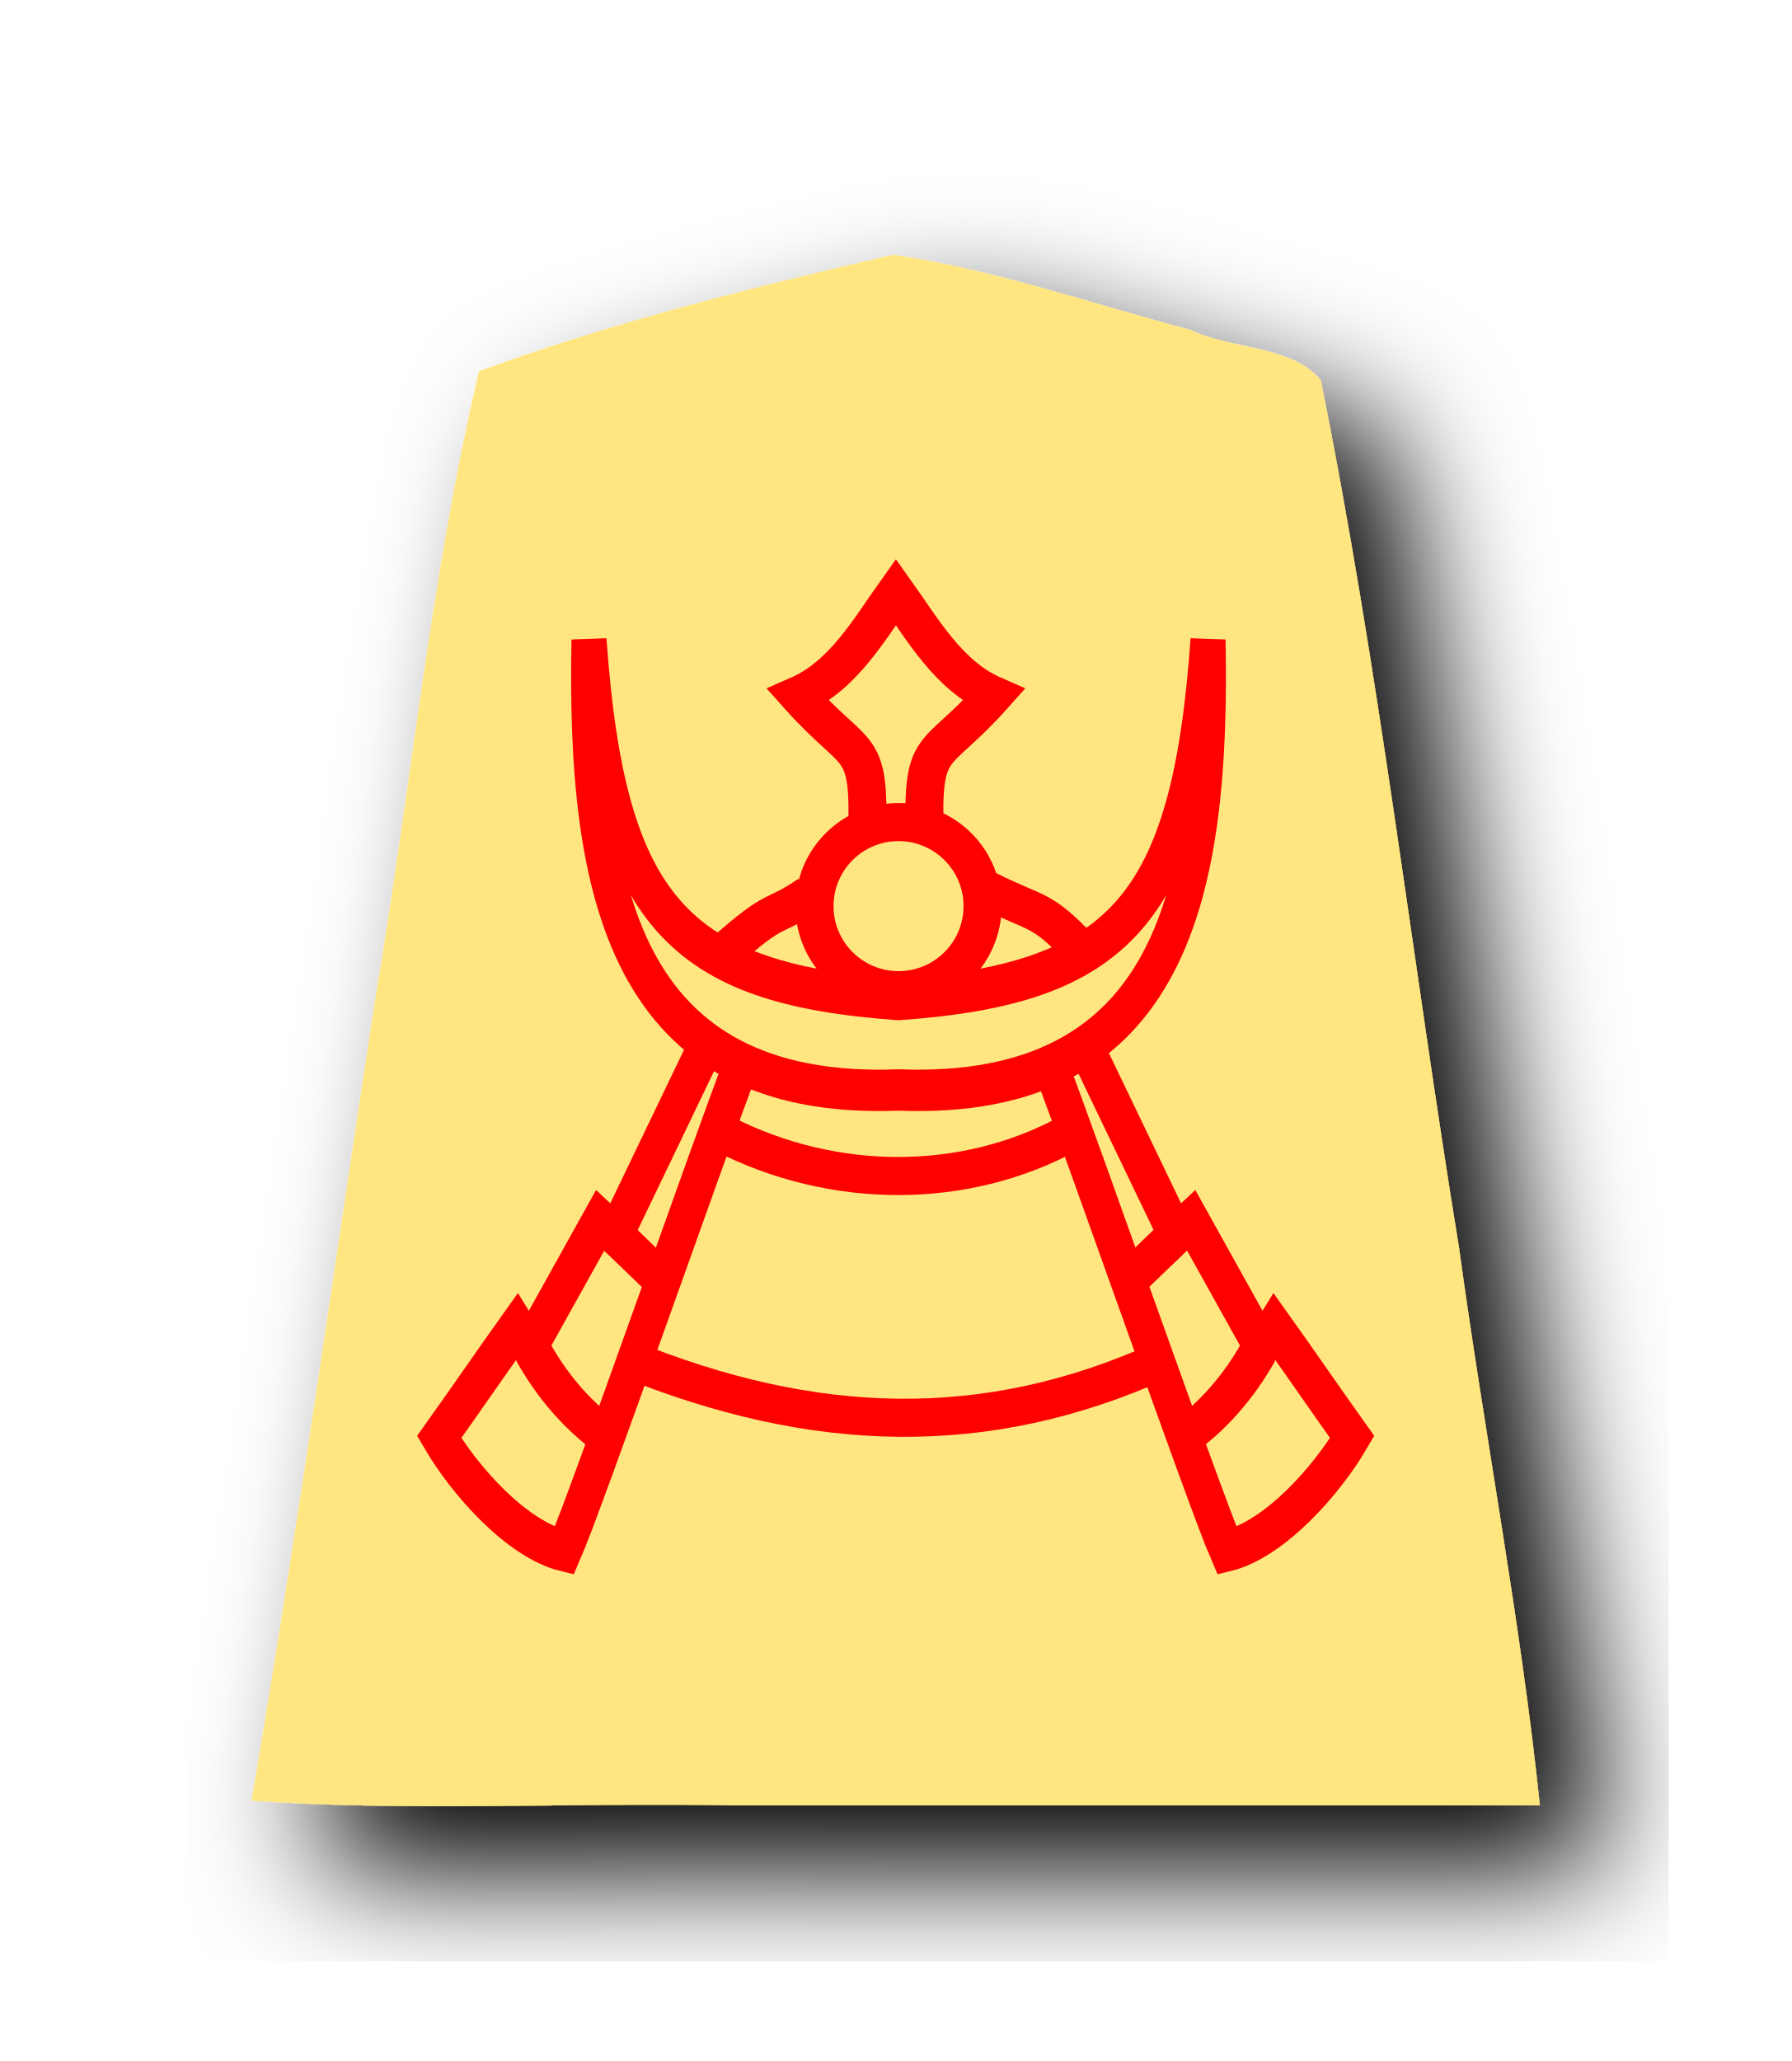
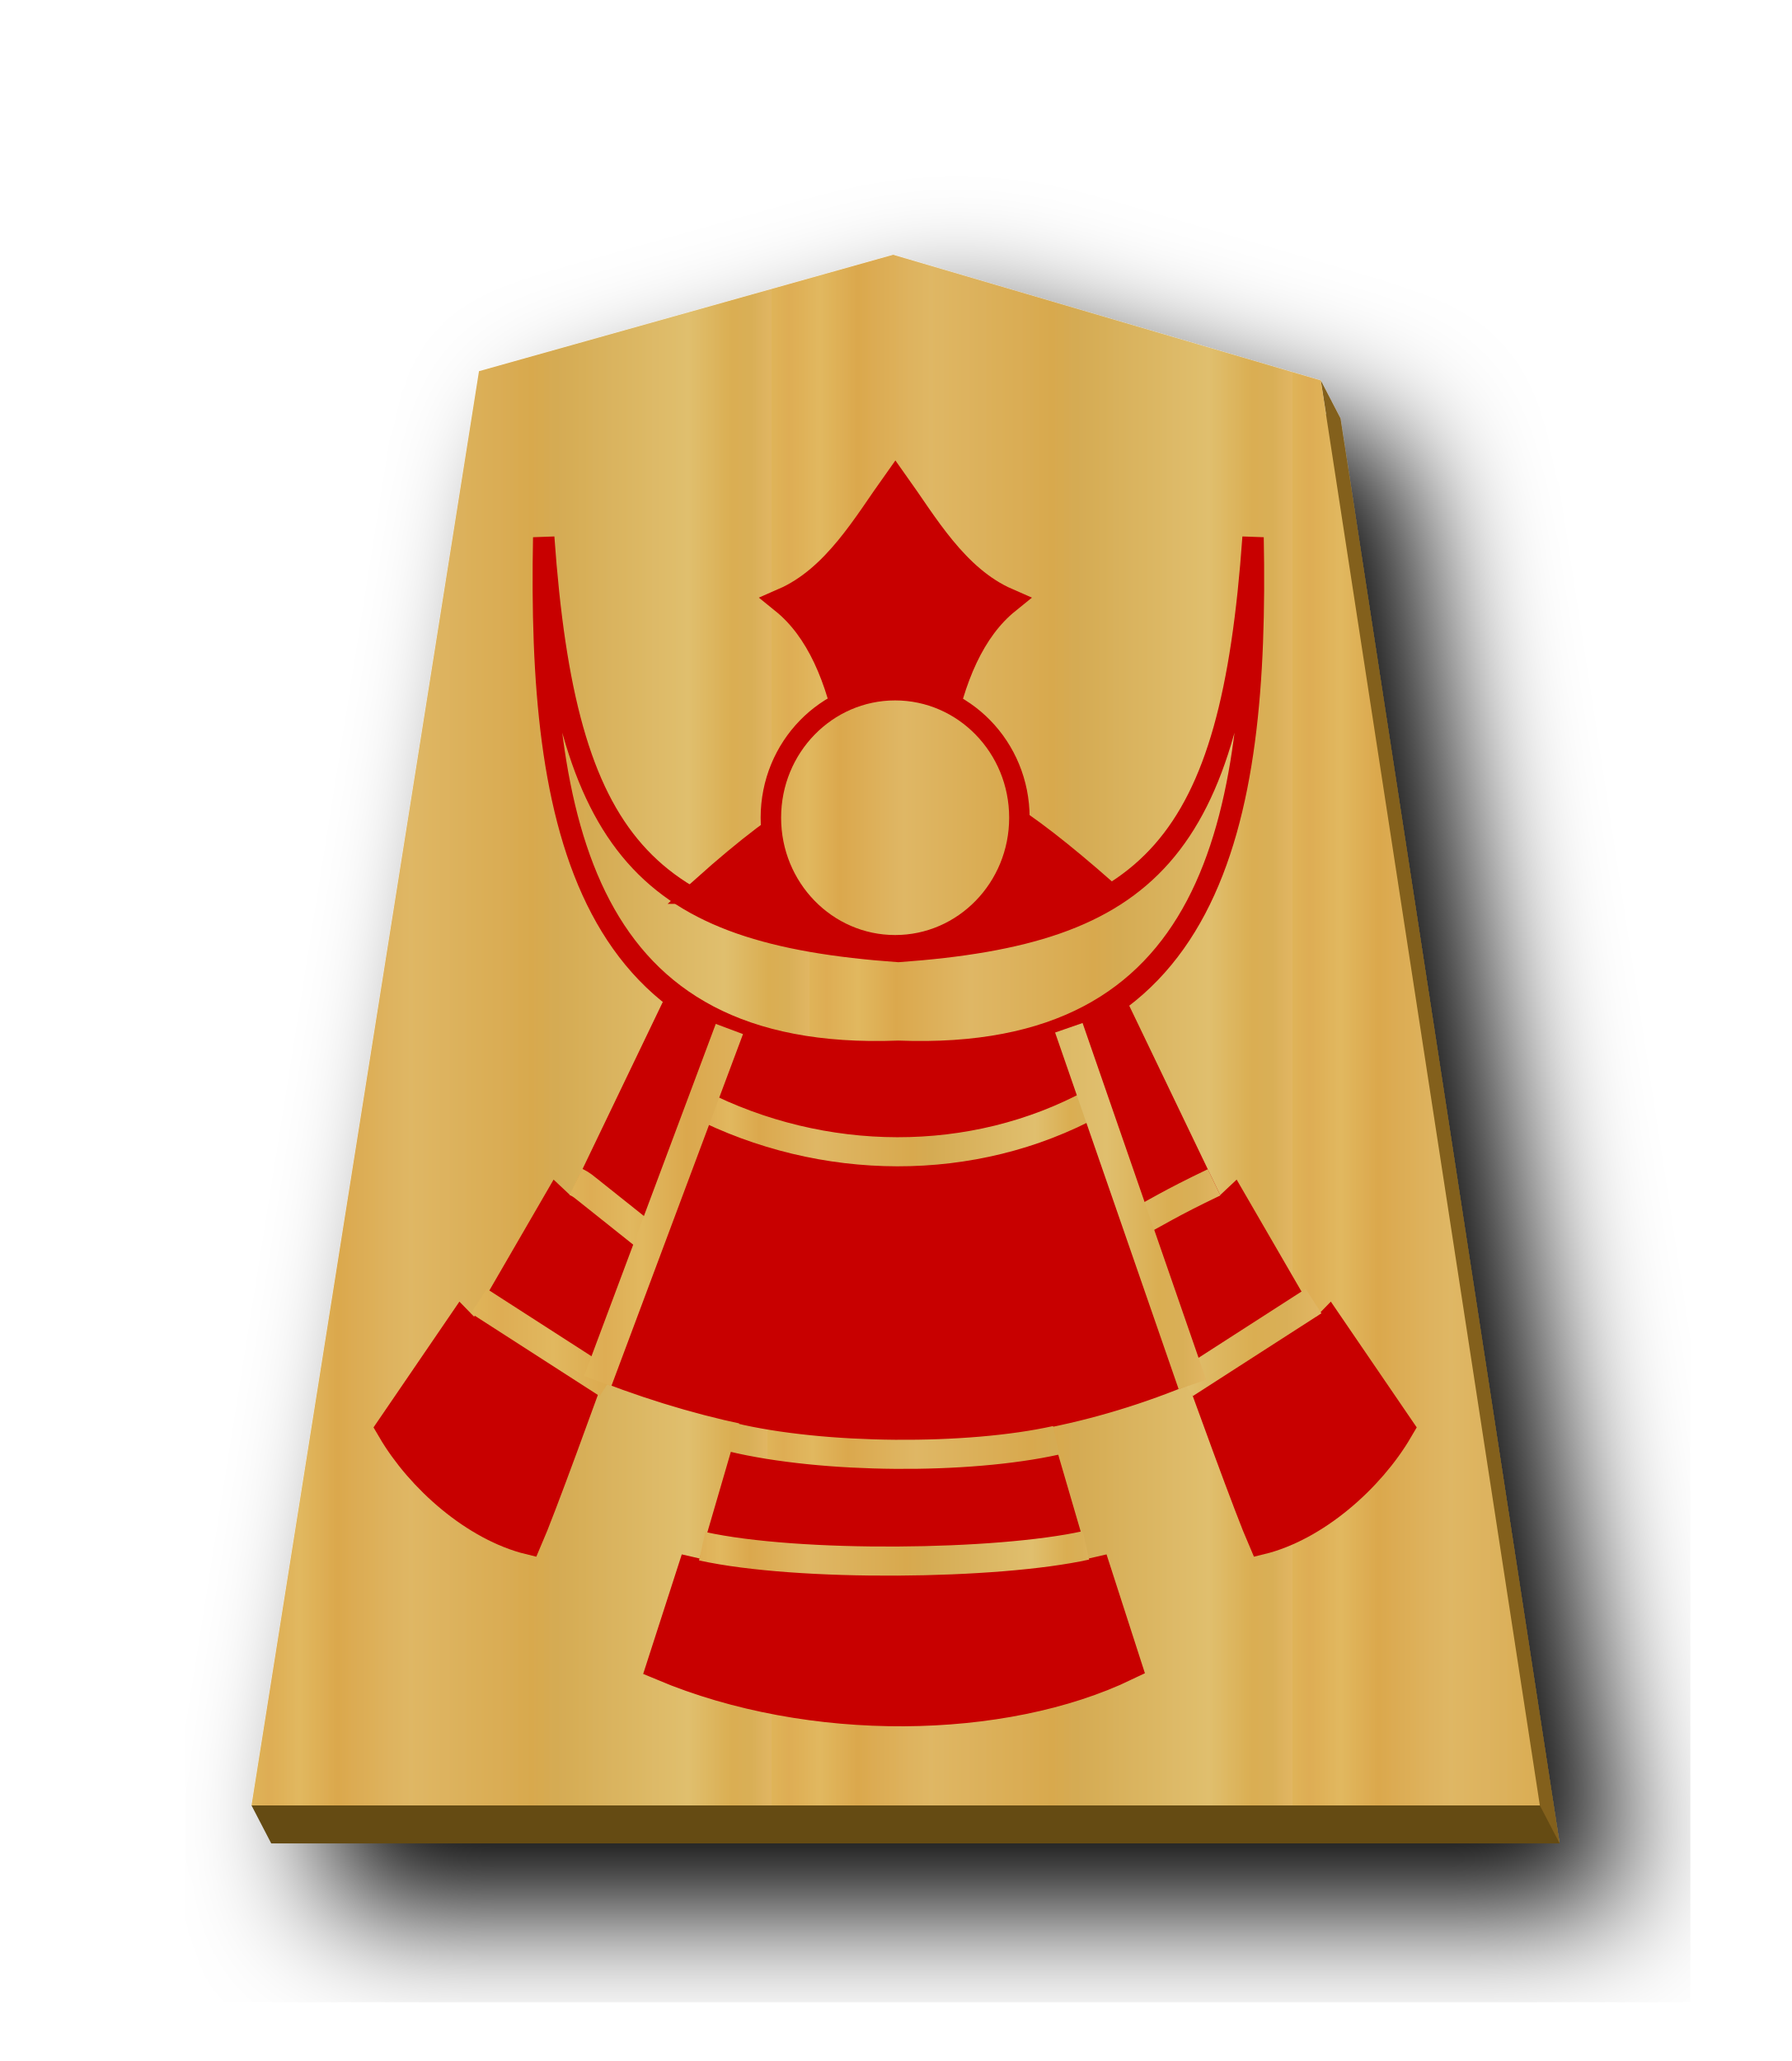
- <svg xmlns="http://www.w3.org/2000/svg" width="52.157" height="60" version="1.1" id="svg1717">
+ <svg xmlns="http://www.w3.org/2000/svg" xmlns:xlink="http://www.w3.org/1999/xlink" width="52.157" height="60" version="1.1" id="svg1717">
  <defs id="defs1721">
    <filter style="color-interpolation-filters:sRGB" id="filter1552">
      <feFlood flood-opacity="0.498" flood-color="rgb(0,0,0)" result="flood" id="feFlood1542" />
      <feComposite in="flood" in2="SourceGraphic" operator="in" result="composite1" id="feComposite1544" />
      <feGaussianBlur in="composite1" stdDeviation="2.5" result="blur" id="feGaussianBlur1546" />
      <feOffset dx="4.57967e-15" dy="4.41314e-15" result="offset" id="feOffset1548" />
      <feComposite in="SourceGraphic" in2="offset" operator="over" result="composite2" id="feComposite1550" />
    </filter>
    <filter style="color-interpolation-filters:sRGB" id="filter1540">
      <feFlood flood-opacity="0.498" flood-color="rgb(0,0,0)" result="flood" id="feFlood1530" />
      <feComposite in="flood" in2="SourceGraphic" operator="in" result="composite1" id="feComposite1532" />
      <feGaussianBlur in="composite1" stdDeviation="2.5" result="blur" id="feGaussianBlur1534" />
      <feOffset dx="4.57967e-15" dy="4.41314e-15" result="offset" id="feOffset1536" />
      <feComposite in="SourceGraphic" in2="offset" operator="over" result="composite2" id="feComposite1538" />
    </filter>
    <filter id="drop-shadow-9">
      <feGaussianBlur in="SourceAlpha" result="blur" stdDeviation="2" id="feGaussianBlur5056" />
      <feOffset result="offsetBlur" dx="2" dy="2" id="feOffset5058" />
      <feBlend in="SourceGraphic" in2="offsetBlur" mode="normal" id="feBlend5060" />
    </filter>
    <filter id="drop-shadow-2">
      <feGaussianBlur in="SourceAlpha" result="blur" stdDeviation="2" id="feGaussianBlur6807" />
      <feOffset result="offsetBlur" dx="2" dy="2" id="feOffset6809" />
      <feBlend in="SourceGraphic" in2="offsetBlur" mode="normal" id="feBlend6811" />
    </filter>
    <filter id="drop-shadow-2-8">
      <feGaussianBlur in="SourceAlpha" result="blur" stdDeviation="2" id="feGaussianBlur6807-2" />
      <feOffset result="offsetBlur" dx="2" dy="2" id="feOffset6809-8" />
      <feBlend in="SourceGraphic" in2="offsetBlur" mode="normal" id="feBlend6811-0" />
    </filter>
    <filter id="drop-shadow-6">
      <feGaussianBlur in="SourceAlpha" result="blur" stdDeviation="2" id="feGaussianBlur5056-9" />
      <feOffset result="offsetBlur" dx="2" dy="2" id="feOffset5058-0" />
      <feBlend in="SourceGraphic" in2="offsetBlur" mode="normal" id="feBlend5060-9" />
    </filter>
    <filter id="drop-shadow-27">
      <feGaussianBlur in="SourceAlpha" result="blur" stdDeviation="2" id="feGaussianBlur5056-5" />
      <feOffset result="offsetBlur" dx="2" dy="2" id="feOffset5058-6" />
      <feBlend in="SourceGraphic" in2="offsetBlur" mode="normal" id="feBlend5060-96" />
    </filter>
    <filter id="drop-shadow-2-88">
      <feGaussianBlur in="SourceAlpha" result="blur" stdDeviation="2" id="feGaussianBlur6807-1" />
      <feOffset result="offsetBlur" dx="2" dy="2" id="feOffset6809-5" />
      <feBlend in="SourceGraphic" in2="offsetBlur" mode="normal" id="feBlend6811-7" />
    </filter>
    <filter id="drop-shadow-2-6">
      <feGaussianBlur in="SourceAlpha" result="blur" stdDeviation="2" id="feGaussianBlur6807-4" />
      <feOffset result="offsetBlur" dx="2" dy="2" id="feOffset6809-6" />
      <feBlend in="SourceGraphic" in2="offsetBlur" mode="normal" id="feBlend6811-8" />
    </filter>
    <filter id="drop-shadow-62">
      <feGaussianBlur in="SourceAlpha" result="blur" stdDeviation="2" id="feGaussianBlur5056-7" />
      <feOffset result="offsetBlur" dx="2" dy="2" id="feOffset5058-9" />
      <feBlend in="SourceGraphic" in2="offsetBlur" mode="normal" id="feBlend5060-1" />
    </filter>
    <filter id="drop-shadow-1">
      <feGaussianBlur in="SourceAlpha" result="blur" stdDeviation="2" id="feGaussianBlur5056-0" />
      <feOffset result="offsetBlur" dx="2" dy="2" id="feOffset5058-7" />
      <feBlend in="SourceGraphic" in2="offsetBlur" mode="normal" id="feBlend5060-4" />
    </filter>
    <filter id="drop-shadow-2-67">
      <feGaussianBlur in="SourceAlpha" result="blur" stdDeviation="2" id="feGaussianBlur6807-7" />
      <feOffset result="offsetBlur" dx="2" dy="2" id="feOffset6809-4" />
      <feBlend in="SourceGraphic" in2="offsetBlur" mode="normal" id="feBlend6811-74" />
    </filter>
    <filter id="drop-shadow-2-86">
      <feGaussianBlur in="SourceAlpha" result="blur" stdDeviation="2" id="feGaussianBlur6807-6" />
      <feOffset result="offsetBlur" dx="2" dy="2" id="feOffset6809-9" />
      <feBlend in="SourceGraphic" in2="offsetBlur" mode="normal" id="feBlend6811-1" />
    </filter>
    <filter id="drop-shadow-22">
      <feGaussianBlur in="SourceAlpha" result="blur" stdDeviation="2" id="feGaussianBlur5056-0-5" />
      <feOffset result="offsetBlur" dx="2" dy="2" id="feOffset5058-0-0" />
      <feBlend in="SourceGraphic" in2="offsetBlur" mode="normal" id="feBlend5060-0" />
    </filter>
+     <linearGradient id="linearGradient12530">
+       <stop style="stop-color:#dfb459;stop-opacity:1" offset="0" id="stop12526" />
+       <stop id="stop16843" offset="0.033" style="stop-color:#dead54;stop-opacity:1" />
+       <stop id="stop12556" offset="0.093" style="stop-color:#e1b85f;stop-opacity:1" />
+       <stop id="stop12532" offset="0.165" style="stop-color:#dba84d;stop-opacity:1" />
+       <stop style="stop-color:#dfb765;stop-opacity:1" offset="0.305" id="stop12564" />
+       <stop style="stop-color:#d8a94e;stop-opacity:1" offset="0.539" id="stop12558" />
+       <stop id="stop12562" offset="0.586" style="stop-color:#d5ab53;stop-opacity:1" />
+       <stop style="stop-color:#e0bf6e;stop-opacity:1" offset="0.84" id="stop12534" />
+       <stop id="stop16845" offset="0.924" style="stop-color:#daae52;stop-opacity:1" />
+       <stop id="stop12560" offset="0.962" style="stop-color:#d9af57;stop-opacity:1" />
+       <stop style="stop-color:#e1b663;stop-opacity:1" offset="1" id="stop12528" />
+     </linearGradient>
+     <filter id="drop-shadow-6-9">
+       <feGaussianBlur in="SourceAlpha" result="blur" stdDeviation="2" id="feGaussianBlur5056-9-0" />
+       <feOffset result="offsetBlur" dx="2" dy="2" id="feOffset5058-0-2" />
+       <feBlend in="SourceGraphic" in2="offsetBlur" mode="normal" id="feBlend5060-9-0" />
+     </filter>
+     <linearGradient xlink:href="#linearGradient12530" id="linearGradient59009" x1="-30.849" y1="30.267" x2="-14.721" y2="30.267" gradientUnits="userSpaceOnUse" spreadMethod="repeat" />
+     <filter id="drop-shadow-5">
+       <feGaussianBlur in="SourceAlpha" result="blur" stdDeviation="2" id="feGaussianBlur5056-6" />
+       <feOffset result="offsetBlur" dx="2" dy="2" id="feOffset5058-2" />
+       <feBlend in="SourceGraphic" in2="offsetBlur" mode="normal" id="feBlend5060-8" />
+     </filter>
+     <filter id="drop-shadow-5-3">
+       <feGaussianBlur in="SourceAlpha" result="blur" stdDeviation="2" id="feGaussianBlur5056-6-0" />
+       <feOffset result="offsetBlur" dx="2" dy="2" id="feOffset5058-2-5" />
+       <feBlend in="SourceGraphic" in2="offsetBlur" mode="normal" id="feBlend5060-8-2" />
+     </filter>
+     <linearGradient xlink:href="#linearGradient12530" id="linearGradient64306" x1="9.1" y1="23.825" x2="22.307" y2="23.825" gradientUnits="userSpaceOnUse" spreadMethod="repeat" />
+     <linearGradient xlink:href="#linearGradient12530" id="linearGradient64314" x1="-34.461" y1="223.715" x2="230.344" y2="223.715" gradientUnits="userSpaceOnUse" spreadMethod="repeat" />
+     <linearGradient xlink:href="#linearGradient12530" id="linearGradient64372" x1="7.714" y1="45.248" x2="19.853" y2="45.248" gradientUnits="userSpaceOnUse" spreadMethod="repeat" />
+     <linearGradient xlink:href="#linearGradient12530" id="linearGradient64374" x1="8.13" y1="42.128" x2="22.351" y2="42.128" gradientUnits="userSpaceOnUse" spreadMethod="repeat" />
+     <linearGradient xlink:href="#linearGradient12530" id="linearGradient64376" x1="303.244" y1="93.368" x2="332.257" y2="93.368" gradientUnits="userSpaceOnUse" />
+     <linearGradient xlink:href="#linearGradient12530" id="linearGradient64378" x1="305.241" y1="90.705" x2="327.624" y2="90.705" gradientUnits="userSpaceOnUse" />
+     <linearGradient xlink:href="#linearGradient12530" id="linearGradient64380" x1="304.947" y1="93.29" x2="326.339" y2="93.29" gradientUnits="userSpaceOnUse" />
+     <linearGradient xlink:href="#linearGradient12530" id="linearGradient64382" x1="277.179" y1="142.935" x2="291.253" y2="142.935" gradientUnits="userSpaceOnUse" />
  </defs>
  <filter id="drop-shadow">
    <feGaussianBlur in="SourceAlpha" result="blur" stdDeviation="2" id="feGaussianBlur1692" />
    <feOffset result="offsetBlur" dx="2" dy="2" id="feOffset1694" />
    <feBlend in="SourceGraphic" in2="offsetBlur" mode="normal" id="feBlend1696" />
  </filter>
-   <g style="display:inline" id="g8035" transform="translate(-176.1826,-13.83167)">
-     <g style="display:inline;fill:#ffe680;fill-opacity:1;filter:url(#drop-shadow-22)" id="g5079-7" transform="matrix(0.9393427,0,0,0.9393427,212.483,15.38961)">
-       <path style="fill:#ffe680;fill-opacity:1" id="path5063-6" d="m -10.96,6.237 c -4.319,1 -8.69,2.088 -12.838,3.608 -1.492,6.331 -2.103,12.88 -3.191,19.305 -1.285,8.332 -2.439,16.689 -3.86,24.997 4.847,0.346 10,0.05 14.963,0.148 H 9.085 c -0.585,-5.657 -1.718,-11.523 -2.502,-17.26 -1.462,-8.96 -2.486,-18.012 -4.288,-26.903 -0.885,-1.093 -2.799,-0.957 -4.037,-1.564 -3.053,-0.81 -6.099,-1.875 -9.218,-2.332 z" />
+   <g transform="matrix(0.9393427,0,0,0.9393427,36.30043,1.557944)" id="g5079-7" style="display:inline;fill:#fecb00;fill-opacity:1;filter:url(#drop-shadow-22)">
+     <path style="fill:#83611c;fill-opacity:1;stroke-width:0.939" d="M 26.58 8.521 L 14.52 11.91 L 7.896 53.664 L 45.408 53.664 L 39.031 12.182 L 38.457 11.076 L 38.611 12.059 L 26.58 8.521 z " transform="matrix(1.064574,0,0,1.064574,-38.6445,-1.658547)" id="path59011" />
+     <path d="m -10.96,6.237 -12.838,3.608 -7.051,44.45 39.934,2.8e-5 -6.79,-44.163 z" id="path5063-6" style="fill:url(#linearGradient59009);fill-opacity:1;" />
+   </g>
+   <path style="fill:#654b13;stroke:none;stroke-width:1px;stroke-linecap:butt;stroke-linejoin:miter;stroke-opacity:1;fill-opacity:1" d="M 7.897,53.665 7.323,52.56 l 37.512,2.6e-5 0.575,1.105 z" id="path59015" />
+   <g transform="translate(-0.01614613,-0.01941934)" id="g64186">
+     <g style="display:inline;stroke-width:1;stroke-miterlimit:4;stroke-dasharray:none" transform="matrix(0.8466389,0,0,0.8466389,-240.9953,-43.85038)" id="g4765-8-0">
+       <g style="stroke-width:1;stroke-miterlimit:4;stroke-dasharray:none" id="g4749-0-5">
+         <g style="stroke-width:1;stroke-miterlimit:4;stroke-dasharray:none" transform="translate(-0.1909194)" id="g4698-6-3">
+           <g id="g4642-5-8" transform="translate(31.46625,-52.3259)" style="stroke:#000000;stroke-width:1;stroke-miterlimit:4;stroke-dasharray:none">
+             <path transform="matrix(0.8817882,0,0,0.8893486,33.59414,15.21736)" id="path4543-7-5-5" d="m 282.83,136.555 c 0.204,-5.886 -0.282,-11.142 -3.009,-13.33 2.021,-0.874 3.211,-2.979 4.365,-4.579 1.153,1.599 2.344,3.705 4.365,4.579 -2.727,2.187 -3.213,7.444 -3.009,13.33 v 4e-5 c -0.479,0.154 -0.912,0.23 -1.356,0.233 -0.444,-0.003 -0.877,-0.079 -1.356,-0.233 z" style="fill:#c80000;stroke:#c80000;stroke-width:1;stroke-linecap:butt;stroke-linejoin:miter;stroke-miterlimit:4;stroke-dasharray:none;stroke-opacity:1;fill-opacity:1" />
+             <path id="path4545-5-5" d="M 97.159,111.627 C 94.395,233.017 116.773,335.819 275.143,330.702 433.513,335.819 455.891,233.017 453.127,111.627 442.062,243.914 401.615,279.031 275.143,286.665 148.672,279.031 108.224,243.914 97.159,111.627 Z" style="fill:url(#linearGradient64314);stroke:#c80000;stroke-width:10.736;stroke-linecap:butt;stroke-linejoin:miter;stroke-miterlimit:4;stroke-dasharray:none;stroke-opacity:1;fill-opacity:1" transform="matrix(0.06852995,0,0,0.08094496,265.4334,113.5891)" />
+             <path id="path4555-4-5" d="m 166.796,305.119 -54.464,95.975 -8.754,-6.962 -40.051,58.521 -7.822,-6.797 -35.583,44.11 c 14.216,20.56 41.844,41.307 69.676,47.014 13.293,-25.846 76.279,-177.737 95.178,-219.282 m 195.234,-12.578 54.464,95.975 8.754,-6.962 40.051,58.521 7.822,-6.797 35.583,44.11 c -14.216,20.56 -41.844,41.307 -69.676,47.014 -13.293,-25.846 -76.279,-177.737 -95.178,-219.282" style="fill:#c80000;stroke:#c80000;stroke-width:13.427;stroke-linecap:butt;stroke-linejoin:miter;stroke-miterlimit:4;stroke-dasharray:none;stroke-opacity:1;fill-opacity:1" transform="matrix(0.06852995,0,0,0.08094496,265.4334,113.5891)" />
+             <path id="path4559-6-1" d="m 273.596,150.941 c 7.368,2.998 14.491,3.094 21.344,0 l -4.026,-11.426 c -4.026,1.6 -9.195,1.934 -13.229,-0.091 z" style="fill:#c80000;stroke:#c80000;stroke-width:0.985;stroke-linecap:butt;stroke-linejoin:miter;stroke-miterlimit:4;stroke-dasharray:none;stroke-opacity:1;fill-opacity:1" />
+             <path id="path4553-5-3" d="m 277.406,142.092 c 4.274,2.181 9.44,2.241 13.607,-0.031" style="fill:none;stroke:url(#linearGradient64382);stroke-width:1;stroke-linecap:butt;stroke-linejoin:miter;stroke-miterlimit:4;stroke-dasharray:none;stroke-opacity:1" />
+           </g>
+           <path id="path4667-9-9" d="m 305.46,89.714 c 0.226,0.11 0.292,0.192 0.382,0.255 l 2.239,1.784 m 19.327,-2.022 c -1.58,0.756 -1.927,1.009 -2.891,1.514" style="fill:none;stroke:url(#linearGradient64378);stroke-width:1;stroke-linecap:butt;stroke-linejoin:miter;stroke-miterlimit:4;stroke-dasharray:none;stroke-opacity:1" transform="translate(-0.7954951,2.740039)" />
+           <path transform="translate(-2.069544,4.683662)" style="fill:none;stroke:url(#linearGradient64376);stroke-width:1;stroke-linecap:butt;stroke-linejoin:miter;stroke-miterlimit:4;stroke-dasharray:none;stroke-opacity:1" d="m 303.399,91.871 4.424,2.847 m 24.279,-2.847 -4.424,2.847" id="path4676-2-7" />
+           <path style="fill:none;stroke:url(#linearGradient64380);stroke-width:1;stroke-linecap:butt;stroke-linejoin:miter;stroke-miterlimit:4;stroke-dasharray:none;stroke-opacity:1" d="m 305.415,99.305 4.528,-12.106 m 11.674,-0.042 4.25,12.266" id="path4684-3-1" />
+         </g>
+         <path id="path4726-6-1" d="m 308.939,82.397 c 5.872,-5.234 8.038,-4.799 13.62,0.085 -2.865,1.17 -3.08,1.033 -6.698,1.682 -3.343,-0.681 -2.766,-0.121 -6.921,-1.767 z" style="fill:#c80000;stroke:#c80000;stroke-width:1;stroke-linecap:butt;stroke-linejoin:miter;stroke-miterlimit:4;stroke-dasharray:none;stroke-opacity:1;fill-opacity:1" />
+       </g>
    </g>
-     <g id="g10297" style="display:inline;stroke:#ff0000;stroke-width:1.5;stroke-miterlimit:4;stroke-dasharray:none" transform="matrix(0.7388505,0,0,0.7388505,-30.87006,-73.74051)">
-       <g id="g10279" transform="translate(0.5322735,134.8178)" style="stroke:#ff0000;stroke-width:1.5;stroke-miterlimit:4;stroke-dasharray:none">
-         <path transform="matrix(0.8817882,0,0,0.8893486,64.41762,-98.48558)" id="path10259" d="m 282.901,129.457 c 0.118,-4.347 -0.398,-3.25 -3.08,-6.232 2.021,-0.874 3.211,-2.979 4.365,-4.579 1.153,1.599 2.344,3.705 4.365,4.579 -2.682,2.982 -3.198,1.885 -3.08,6.232" style="fill:none;stroke:#ff0000;stroke-width:1.694;stroke-linecap:butt;stroke-linejoin:miter;stroke-miterlimit:4;stroke-dasharray:none;stroke-opacity:1" />
-         <path id="path10261" d="M 97.159,111.627 C 94.395,233.017 116.773,335.819 275.143,330.702 433.513,335.819 455.891,233.017 453.127,111.627 442.062,243.914 401.615,279.031 275.143,286.665 148.672,279.031 108.224,243.914 97.159,111.627 Z" style="fill:none;stroke:#ff0000;stroke-width:20.14;stroke-linecap:butt;stroke-linejoin:miter;stroke-miterlimit:4;stroke-dasharray:none;stroke-opacity:1" transform="matrix(0.06852995,0,0,0.08094496,296.2568,-0.11384)" />
-         <path id="path10263" d="m 166.796,305.119 -54.464,95.975 -8.754,-6.962 -40.59,61.713 -7.283,-9.989 c -17.702,21.022 -27.021,32.762 -44.724,53.783 14.216,20.56 44.129,49.69 71.961,55.397 13.293,-25.846 83.134,-195.794 102.034,-237.339 m 195.234,-12.578 54.464,95.975 8.754,-6.962 40.59,61.713 7.283,-9.989 c 17.702,21.022 27.021,32.762 44.724,53.783 -14.216,20.56 -44.129,49.69 -71.961,55.397 -13.293,-25.846 -83.134,-195.794 -102.034,-237.339" style="fill:none;stroke:#ff0000;stroke-width:20.14;stroke-linecap:butt;stroke-linejoin:miter;stroke-miterlimit:4;stroke-dasharray:none;stroke-opacity:1" transform="matrix(0.06852995,0,0,0.08094496,296.2568,-0.11384)" />
-         <path id="path10265" d="m 304.419,37.238 c 7.368,2.998 14.147,3.188 21,0.094" style="fill:none;stroke:#ff0000;stroke-width:1.5;stroke-linecap:butt;stroke-linejoin:miter;stroke-miterlimit:4;stroke-dasharray:none;stroke-opacity:1" />
-         <path id="path10267" d="m 308.23,28.39 c 4.274,2.181 9.44,2.241 13.607,-0.031" style="fill:none;stroke:#ff0000;stroke-width:1.5;stroke-linecap:butt;stroke-linejoin:miter;stroke-miterlimit:4;stroke-dasharray:none;stroke-opacity:1" />
-         <path id="path10269" d="m 308.222,21.241 c 2.174,-1.937 1.887,-1.272 3.363,-2.286 m 7.031,-0.179 c 1.998,1.002 2.089,0.657 3.711,2.374" style="fill:none;stroke:#ff0000;stroke-width:1.5;stroke-linecap:butt;stroke-linejoin:miter;stroke-miterlimit:4;stroke-dasharray:none;stroke-opacity:1" />
-         <path id="path10271" d="m 304,32.413 1.781,1.719" style="fill:none;stroke:#ff0000;stroke-width:1.5;stroke-linecap:butt;stroke-linejoin:miter;stroke-miterlimit:4;stroke-dasharray:none;stroke-opacity:1" />
-         <path id="path10273" d="m 300.719,36.991 c 0.795,1.401 1.791,2.555 3.125,3.5" style="fill:none;stroke:#ff0000;stroke-width:1.5;stroke-linecap:butt;stroke-linejoin:miter;stroke-miterlimit:4;stroke-dasharray:none;stroke-opacity:1" />
-         <path style="fill:none;stroke:#ff0000;stroke-width:1.5;stroke-linecap:butt;stroke-linejoin:miter;stroke-miterlimit:4;stroke-dasharray:none;stroke-opacity:1" d="m 325.819,32.574 -1.781,1.719" id="path10275" />
-         <path style="fill:none;stroke:#ff0000;stroke-width:1.5;stroke-linecap:butt;stroke-linejoin:miter;stroke-miterlimit:4;stroke-dasharray:none;stroke-opacity:1" d="m 329.292,36.976 c -0.795,1.401 -1.791,2.555 -3.125,3.5" id="path10277" />
-       </g>
-       <circle r="3.312" cy="154.228" cx="315.645" id="path10283" style="opacity:1;fill:none;fill-opacity:1;stroke:#ff0000;stroke-width:1.5;stroke-linecap:butt;stroke-linejoin:miter;stroke-miterlimit:4;stroke-dasharray:none;stroke-opacity:1;paint-order:normal" />
-     </g>
+     <ellipse ry="3.713" rx="3.618" cy="23.825" cx="26.079" id="path24226" style="opacity:1;fill:url(#linearGradient64306);fill-opacity:1;stroke:#c80000;stroke-width:0.596;stroke-linecap:square;stroke-linejoin:miter;stroke-miterlimit:4;stroke-dasharray:none;stroke-opacity:1;paint-order:normal" />
+     <path id="path4767-7" d="m 22.001,41.527 -1.289,4.415 -0.534,-0.123 -0.862,2.669 c 4.315,1.814 9.907,1.713 13.469,0 l -0.862,-2.669 -0.534,0.123 -1.273,-4.353" style="display:inline;fill:#c80000;stroke:#c80000;stroke-width:0.929px;stroke-linecap:butt;stroke-linejoin:miter;stroke-opacity:1;fill-opacity:1" />
+     <path id="path4772-3" d="m 21.328,41.86 c 2.656,0.637 6.873,0.66 9.439,0.089" style="display:inline;fill:none;stroke:url(#linearGradient64374);stroke-width:0.847;stroke-linecap:butt;stroke-linejoin:miter;stroke-miterlimit:4;stroke-dasharray:none;stroke-opacity:1" />
+     <path style="display:inline;fill:none;stroke:url(#linearGradient64372);stroke-width:0.847;stroke-linecap:butt;stroke-linejoin:miter;stroke-miterlimit:4;stroke-dasharray:none;stroke-opacity:1" d="m 20.461,45.033 c 2.797,0.616 8.608,0.546 11.175,-0.025" id="path4774-6" />
  </g>
</svg>
